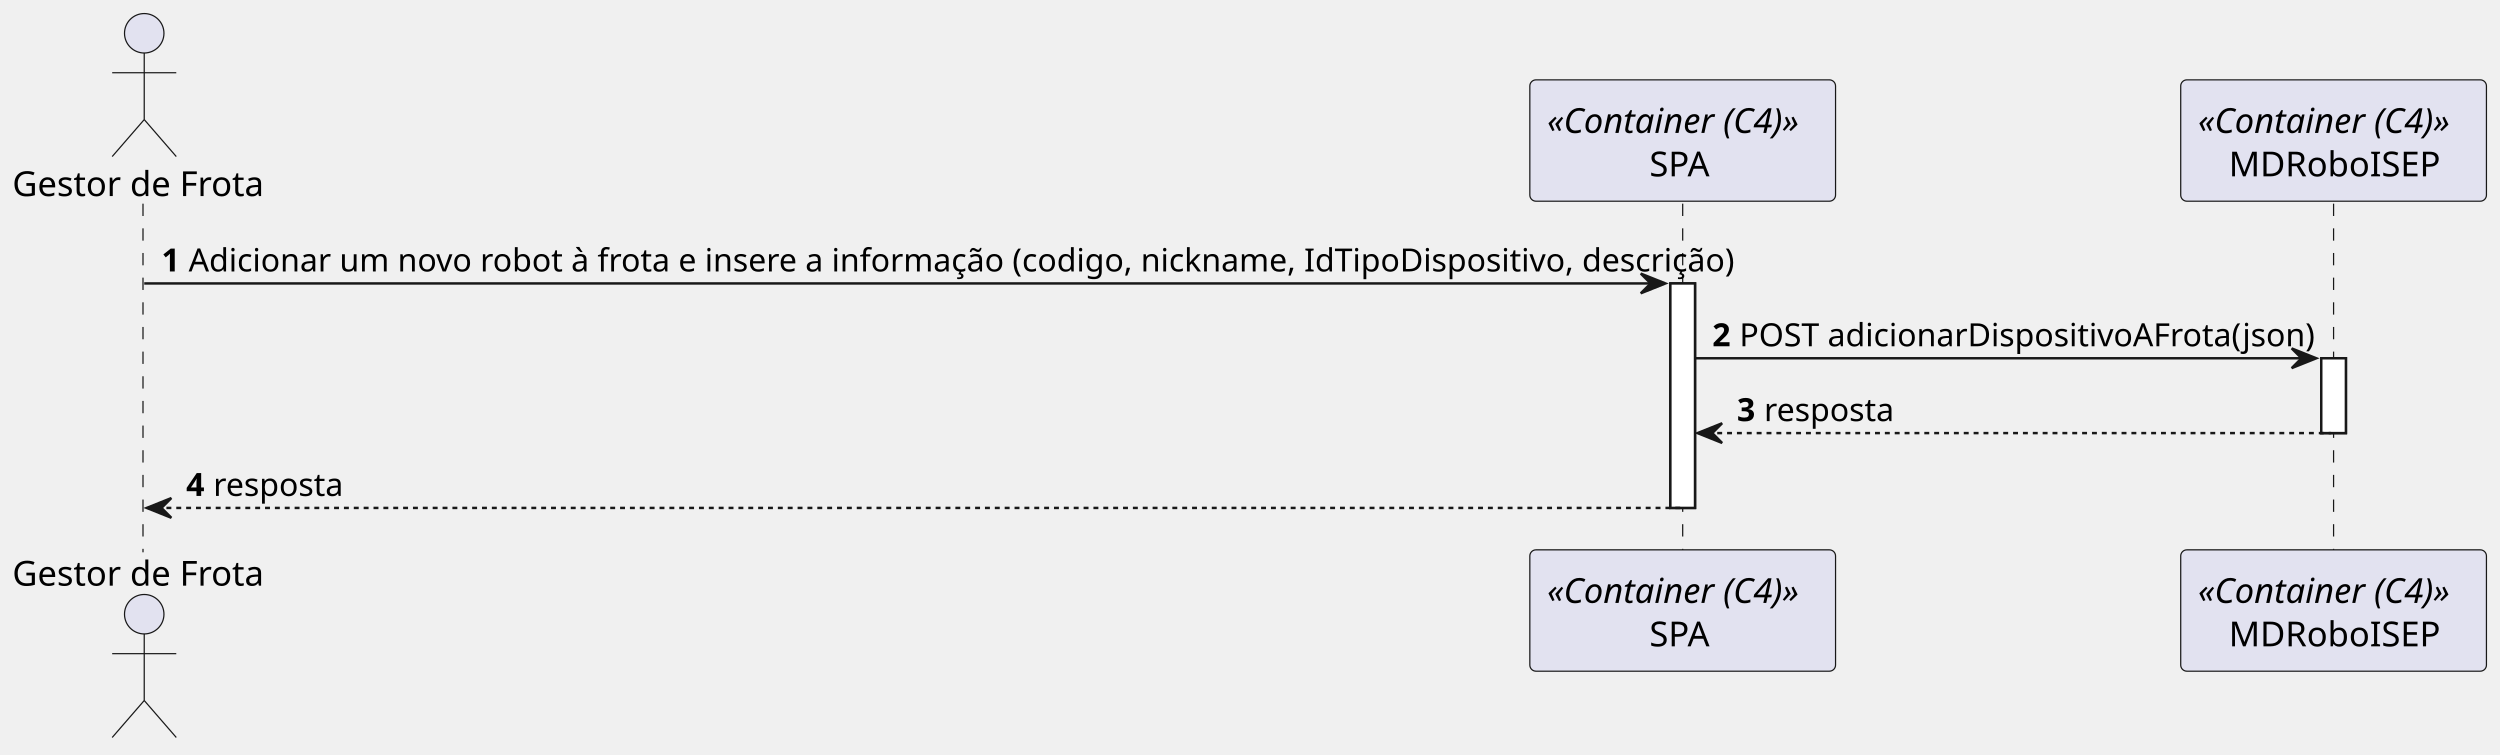
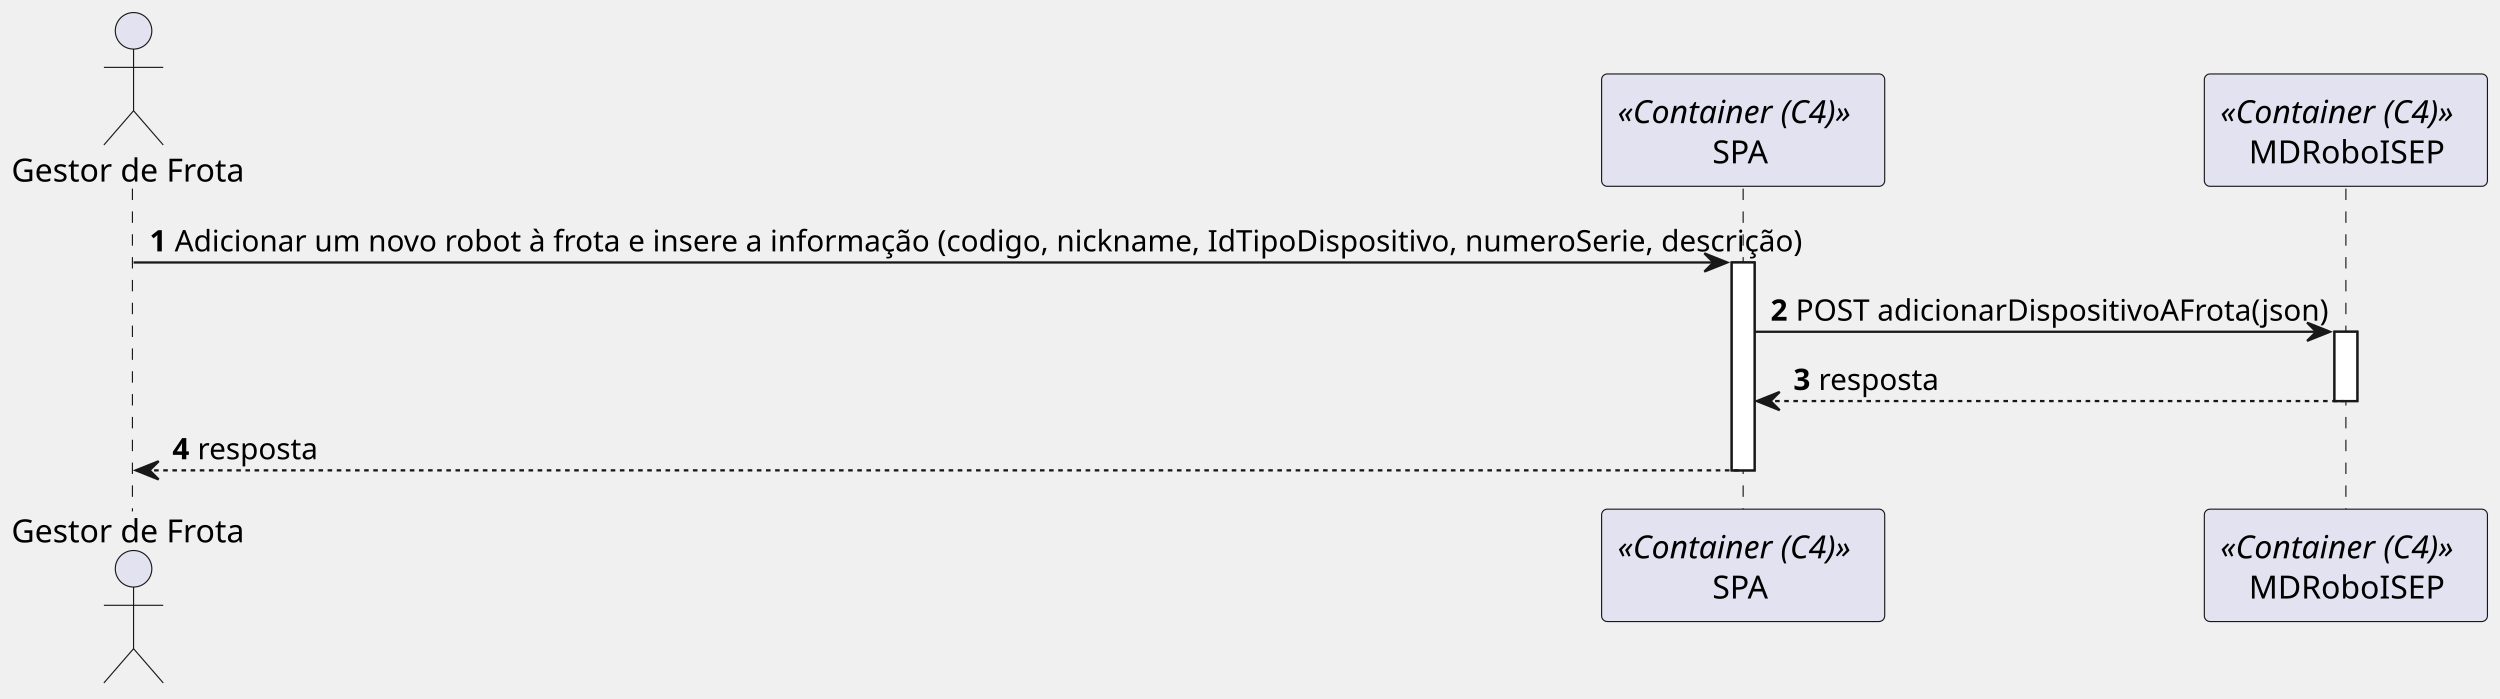
- <svg xmlns="http://www.w3.org/2000/svg" contentStyleType="text/css" height="306px" preserveAspectRatio="none" style="width:1014px;height:306px;background:#FFFFFF;" version="1.1" viewBox="0 0 1014 306" width="1014px" zoomAndPan="magnify">
+ <svg xmlns="http://www.w3.org/2000/svg" contentStyleType="text/css" height="306px" preserveAspectRatio="none" style="width:1095px;height:306px;background:#FFFFFF;" version="1.1" viewBox="0 0 1095 306" width="1095px" zoomAndPan="magnify">
  <defs />
  <g>
-     <rect fill="#FFFFFF" height="91.055" style="stroke:#181818;stroke-width:1.0;" width="10" x="677.5" y="114.961" />
-     <rect fill="#FFFFFF" height="30.352" style="stroke:#181818;stroke-width:1.0;" width="10" x="941.5" y="145.312" />
+     <rect fill="#FFFFFF" height="91.055" style="stroke:#181818;stroke-width:1.0;" width="10" x="758.5" y="114.961" />
+     <rect fill="#FFFFFF" height="30.352" style="stroke:#181818;stroke-width:1.0;" width="10" x="1022.5" y="145.312" />
    <line style="stroke:#181818;stroke-width:0.5;stroke-dasharray:5.0,5.0;" x1="58" x2="58" y1="82.609" y2="224.016" />
-     <line style="stroke:#181818;stroke-width:0.5;stroke-dasharray:5.0,5.0;" x1="682.5" x2="682.5" y1="82.609" y2="224.016" />
-     <line style="stroke:#181818;stroke-width:0.5;stroke-dasharray:5.0,5.0;" x1="946.5" x2="946.5" y1="82.609" y2="224.016" />
+     <line style="stroke:#181818;stroke-width:0.5;stroke-dasharray:5.0,5.0;" x1="763.5" x2="763.5" y1="82.609" y2="224.016" />
+     <line style="stroke:#181818;stroke-width:0.5;stroke-dasharray:5.0,5.0;" x1="1027.5" x2="1027.5" y1="82.609" y2="224.016" />
    <text fill="#000000" font-family="sans-serif" font-size="14" lengthAdjust="spacing" textLength="101" x="5" y="79.533">Gestor de Frota</text>
    <ellipse cx="58.5" cy="13.5" fill="#E2E2F0" rx="8" ry="8" style="stroke:#181818;stroke-width:0.5;" />
    <path d="M58.5,21.5 L58.5,48.5 M45.5,29.5 L71.5,29.5 M58.5,48.5 L45.5,63.5 M58.5,48.5 L71.5,63.5 " fill="none" style="stroke:#181818;stroke-width:0.5;" />
    <text fill="#000000" font-family="sans-serif" font-size="14" lengthAdjust="spacing" textLength="101" x="5" y="237.549">Gestor de Frota</text>
    <ellipse cx="58.5" cy="249.125" fill="#E2E2F0" rx="8" ry="8" style="stroke:#181818;stroke-width:0.5;" />
    <path d="M58.5,257.125 L58.5,284.125 M45.5,265.125 L71.5,265.125 M58.5,284.125 L45.5,299.125 M58.5,284.125 L71.5,299.125 " fill="none" style="stroke:#181818;stroke-width:0.5;" />
-     <rect fill="#E2E2F0" height="49.219" rx="2.5" ry="2.5" style="stroke:#181818;stroke-width:0.5;" width="124" x="620.5" y="32.391" />
-     <text fill="#000000" font-family="sans-serif" font-size="14" font-style="italic" lengthAdjust="spacing" textLength="110" x="627.5" y="53.924">«Container (C4)»</text>
-     <text fill="#000000" font-family="sans-serif" font-size="14" lengthAdjust="spacing" textLength="27" x="669" y="71.533">SPA</text>
-     <rect fill="#E2E2F0" height="49.219" rx="2.5" ry="2.5" style="stroke:#181818;stroke-width:0.5;" width="124" x="620.5" y="223.016" />
-     <text fill="#000000" font-family="sans-serif" font-size="14" font-style="italic" lengthAdjust="spacing" textLength="110" x="627.5" y="244.549">«Container (C4)»</text>
-     <text fill="#000000" font-family="sans-serif" font-size="14" lengthAdjust="spacing" textLength="27" x="669" y="262.158">SPA</text>
-     <rect fill="#E2E2F0" height="49.219" rx="2.5" ry="2.5" style="stroke:#181818;stroke-width:0.5;" width="124" x="884.5" y="32.391" />
-     <text fill="#000000" font-family="sans-serif" font-size="14" font-style="italic" lengthAdjust="spacing" textLength="110" x="891.5" y="53.924">«Container (C4)»</text>
-     <text fill="#000000" font-family="sans-serif" font-size="14" lengthAdjust="spacing" textLength="85" x="904" y="71.533">MDRoboISEP</text>
-     <rect fill="#E2E2F0" height="49.219" rx="2.5" ry="2.5" style="stroke:#181818;stroke-width:0.5;" width="124" x="884.5" y="223.016" />
-     <text fill="#000000" font-family="sans-serif" font-size="14" font-style="italic" lengthAdjust="spacing" textLength="110" x="891.5" y="244.549">«Container (C4)»</text>
-     <text fill="#000000" font-family="sans-serif" font-size="14" lengthAdjust="spacing" textLength="85" x="904" y="262.158">MDRoboISEP</text>
-     <rect fill="#FFFFFF" height="91.055" style="stroke:#181818;stroke-width:1.0;" width="10" x="677.5" y="114.961" />
-     <rect fill="#FFFFFF" height="30.352" style="stroke:#181818;stroke-width:1.0;" width="10" x="941.5" y="145.312" />
-     <polygon fill="#181818" points="665.5,110.961,675.5,114.961,665.5,118.961,669.5,114.961" style="stroke:#181818;stroke-width:1.0;" />
-     <line style="stroke:#181818;stroke-width:1.0;" x1="58.5" x2="671.5" y1="114.961" y2="114.961" />
+     <rect fill="#E2E2F0" height="49.219" rx="2.5" ry="2.5" style="stroke:#181818;stroke-width:0.5;" width="124" x="701.5" y="32.391" />
+     <text fill="#000000" font-family="sans-serif" font-size="14" font-style="italic" lengthAdjust="spacing" textLength="110" x="708.5" y="53.924">«Container (C4)»</text>
+     <text fill="#000000" font-family="sans-serif" font-size="14" lengthAdjust="spacing" textLength="27" x="750" y="71.533">SPA</text>
+     <rect fill="#E2E2F0" height="49.219" rx="2.5" ry="2.5" style="stroke:#181818;stroke-width:0.5;" width="124" x="701.5" y="223.016" />
+     <text fill="#000000" font-family="sans-serif" font-size="14" font-style="italic" lengthAdjust="spacing" textLength="110" x="708.5" y="244.549">«Container (C4)»</text>
+     <text fill="#000000" font-family="sans-serif" font-size="14" lengthAdjust="spacing" textLength="27" x="750" y="262.158">SPA</text>
+     <rect fill="#E2E2F0" height="49.219" rx="2.5" ry="2.5" style="stroke:#181818;stroke-width:0.5;" width="124" x="965.5" y="32.391" />
+     <text fill="#000000" font-family="sans-serif" font-size="14" font-style="italic" lengthAdjust="spacing" textLength="110" x="972.5" y="53.924">«Container (C4)»</text>
+     <text fill="#000000" font-family="sans-serif" font-size="14" lengthAdjust="spacing" textLength="85" x="985" y="71.533">MDRoboISEP</text>
+     <rect fill="#E2E2F0" height="49.219" rx="2.5" ry="2.5" style="stroke:#181818;stroke-width:0.5;" width="124" x="965.5" y="223.016" />
+     <text fill="#000000" font-family="sans-serif" font-size="14" font-style="italic" lengthAdjust="spacing" textLength="110" x="972.5" y="244.549">«Container (C4)»</text>
+     <text fill="#000000" font-family="sans-serif" font-size="14" lengthAdjust="spacing" textLength="85" x="985" y="262.158">MDRoboISEP</text>
+     <rect fill="#FFFFFF" height="91.055" style="stroke:#181818;stroke-width:1.0;" width="10" x="758.5" y="114.961" />
+     <rect fill="#FFFFFF" height="30.352" style="stroke:#181818;stroke-width:1.0;" width="10" x="1022.5" y="145.312" />
+     <polygon fill="#181818" points="746.5,110.961,756.5,114.961,746.5,118.961,750.5,114.961" style="stroke:#181818;stroke-width:1.0;" />
+     <line style="stroke:#181818;stroke-width:1.0;" x1="58.5" x2="752.5" y1="114.961" y2="114.961" />
    <text fill="#000000" font-family="sans-serif" font-size="13" font-weight="bold" lengthAdjust="spacing" textLength="7" x="65.5" y="110.105">1</text>
-     <text fill="#000000" font-family="sans-serif" font-size="13" lengthAdjust="spacing" textLength="589" x="76.5" y="110.105">Adicionar um novo robot à frota e insere a informação (codigo, nickname, IdTipoDispositivo, descrição)</text>
-     <polygon fill="#181818" points="929.5,141.312,939.5,145.312,929.5,149.312,933.5,145.312" style="stroke:#181818;stroke-width:1.0;" />
-     <line style="stroke:#181818;stroke-width:1.0;" x1="687.5" x2="935.5" y1="145.312" y2="145.312" />
-     <text fill="#000000" font-family="sans-serif" font-size="13" font-weight="bold" lengthAdjust="spacing" textLength="7" x="694.5" y="140.456">2</text>
-     <text fill="#000000" font-family="sans-serif" font-size="13" lengthAdjust="spacing" textLength="224" x="705.5" y="140.456">POST adicionarDispositivoAFrota(json)</text>
-     <polygon fill="#181818" points="698.5,171.664,688.5,175.664,698.5,179.664,694.5,175.664" style="stroke:#181818;stroke-width:1.0;" />
-     <line style="stroke:#181818;stroke-width:1.0;stroke-dasharray:2.0,2.0;" x1="692.5" x2="945.5" y1="175.664" y2="175.664" />
-     <text fill="#000000" font-family="sans-serif" font-size="13" font-weight="bold" lengthAdjust="spacing" textLength="7" x="704.5" y="170.808">3</text>
-     <text fill="#000000" font-family="sans-serif" font-size="13" lengthAdjust="spacing" textLength="50" x="715.5" y="170.808">resposta</text>
+     <text fill="#000000" font-family="sans-serif" font-size="13" lengthAdjust="spacing" textLength="670" x="76.5" y="110.105">Adicionar um novo robot à frota e insere a informação (codigo, nickname, IdTipoDispositivo, numeroSerie, descrição)</text>
+     <polygon fill="#181818" points="1010.5,141.312,1020.5,145.312,1010.5,149.312,1014.5,145.312" style="stroke:#181818;stroke-width:1.0;" />
+     <line style="stroke:#181818;stroke-width:1.0;" x1="768.5" x2="1016.5" y1="145.312" y2="145.312" />
+     <text fill="#000000" font-family="sans-serif" font-size="13" font-weight="bold" lengthAdjust="spacing" textLength="7" x="775.5" y="140.456">2</text>
+     <text fill="#000000" font-family="sans-serif" font-size="13" lengthAdjust="spacing" textLength="224" x="786.5" y="140.456">POST adicionarDispositivoAFrota(json)</text>
+     <polygon fill="#181818" points="779.5,171.664,769.5,175.664,779.5,179.664,775.5,175.664" style="stroke:#181818;stroke-width:1.0;" />
+     <line style="stroke:#181818;stroke-width:1.0;stroke-dasharray:2.0,2.0;" x1="773.5" x2="1026.5" y1="175.664" y2="175.664" />
+     <text fill="#000000" font-family="sans-serif" font-size="13" font-weight="bold" lengthAdjust="spacing" textLength="7" x="785.5" y="170.808">3</text>
+     <text fill="#000000" font-family="sans-serif" font-size="13" lengthAdjust="spacing" textLength="50" x="796.5" y="170.808">resposta</text>
    <polygon fill="#181818" points="69.5,202.016,59.5,206.016,69.5,210.016,65.5,206.016" style="stroke:#181818;stroke-width:1.0;" />
-     <line style="stroke:#181818;stroke-width:1.0;stroke-dasharray:2.0,2.0;" x1="63.5" x2="681.5" y1="206.016" y2="206.016" />
+     <line style="stroke:#181818;stroke-width:1.0;stroke-dasharray:2.0,2.0;" x1="63.5" x2="762.5" y1="206.016" y2="206.016" />
    <text fill="#000000" font-family="sans-serif" font-size="13" font-weight="bold" lengthAdjust="spacing" textLength="7" x="75.5" y="201.159">4</text>
    <text fill="#000000" font-family="sans-serif" font-size="13" lengthAdjust="spacing" textLength="50" x="86.5" y="201.159">resposta</text>
  </g>
</svg>
